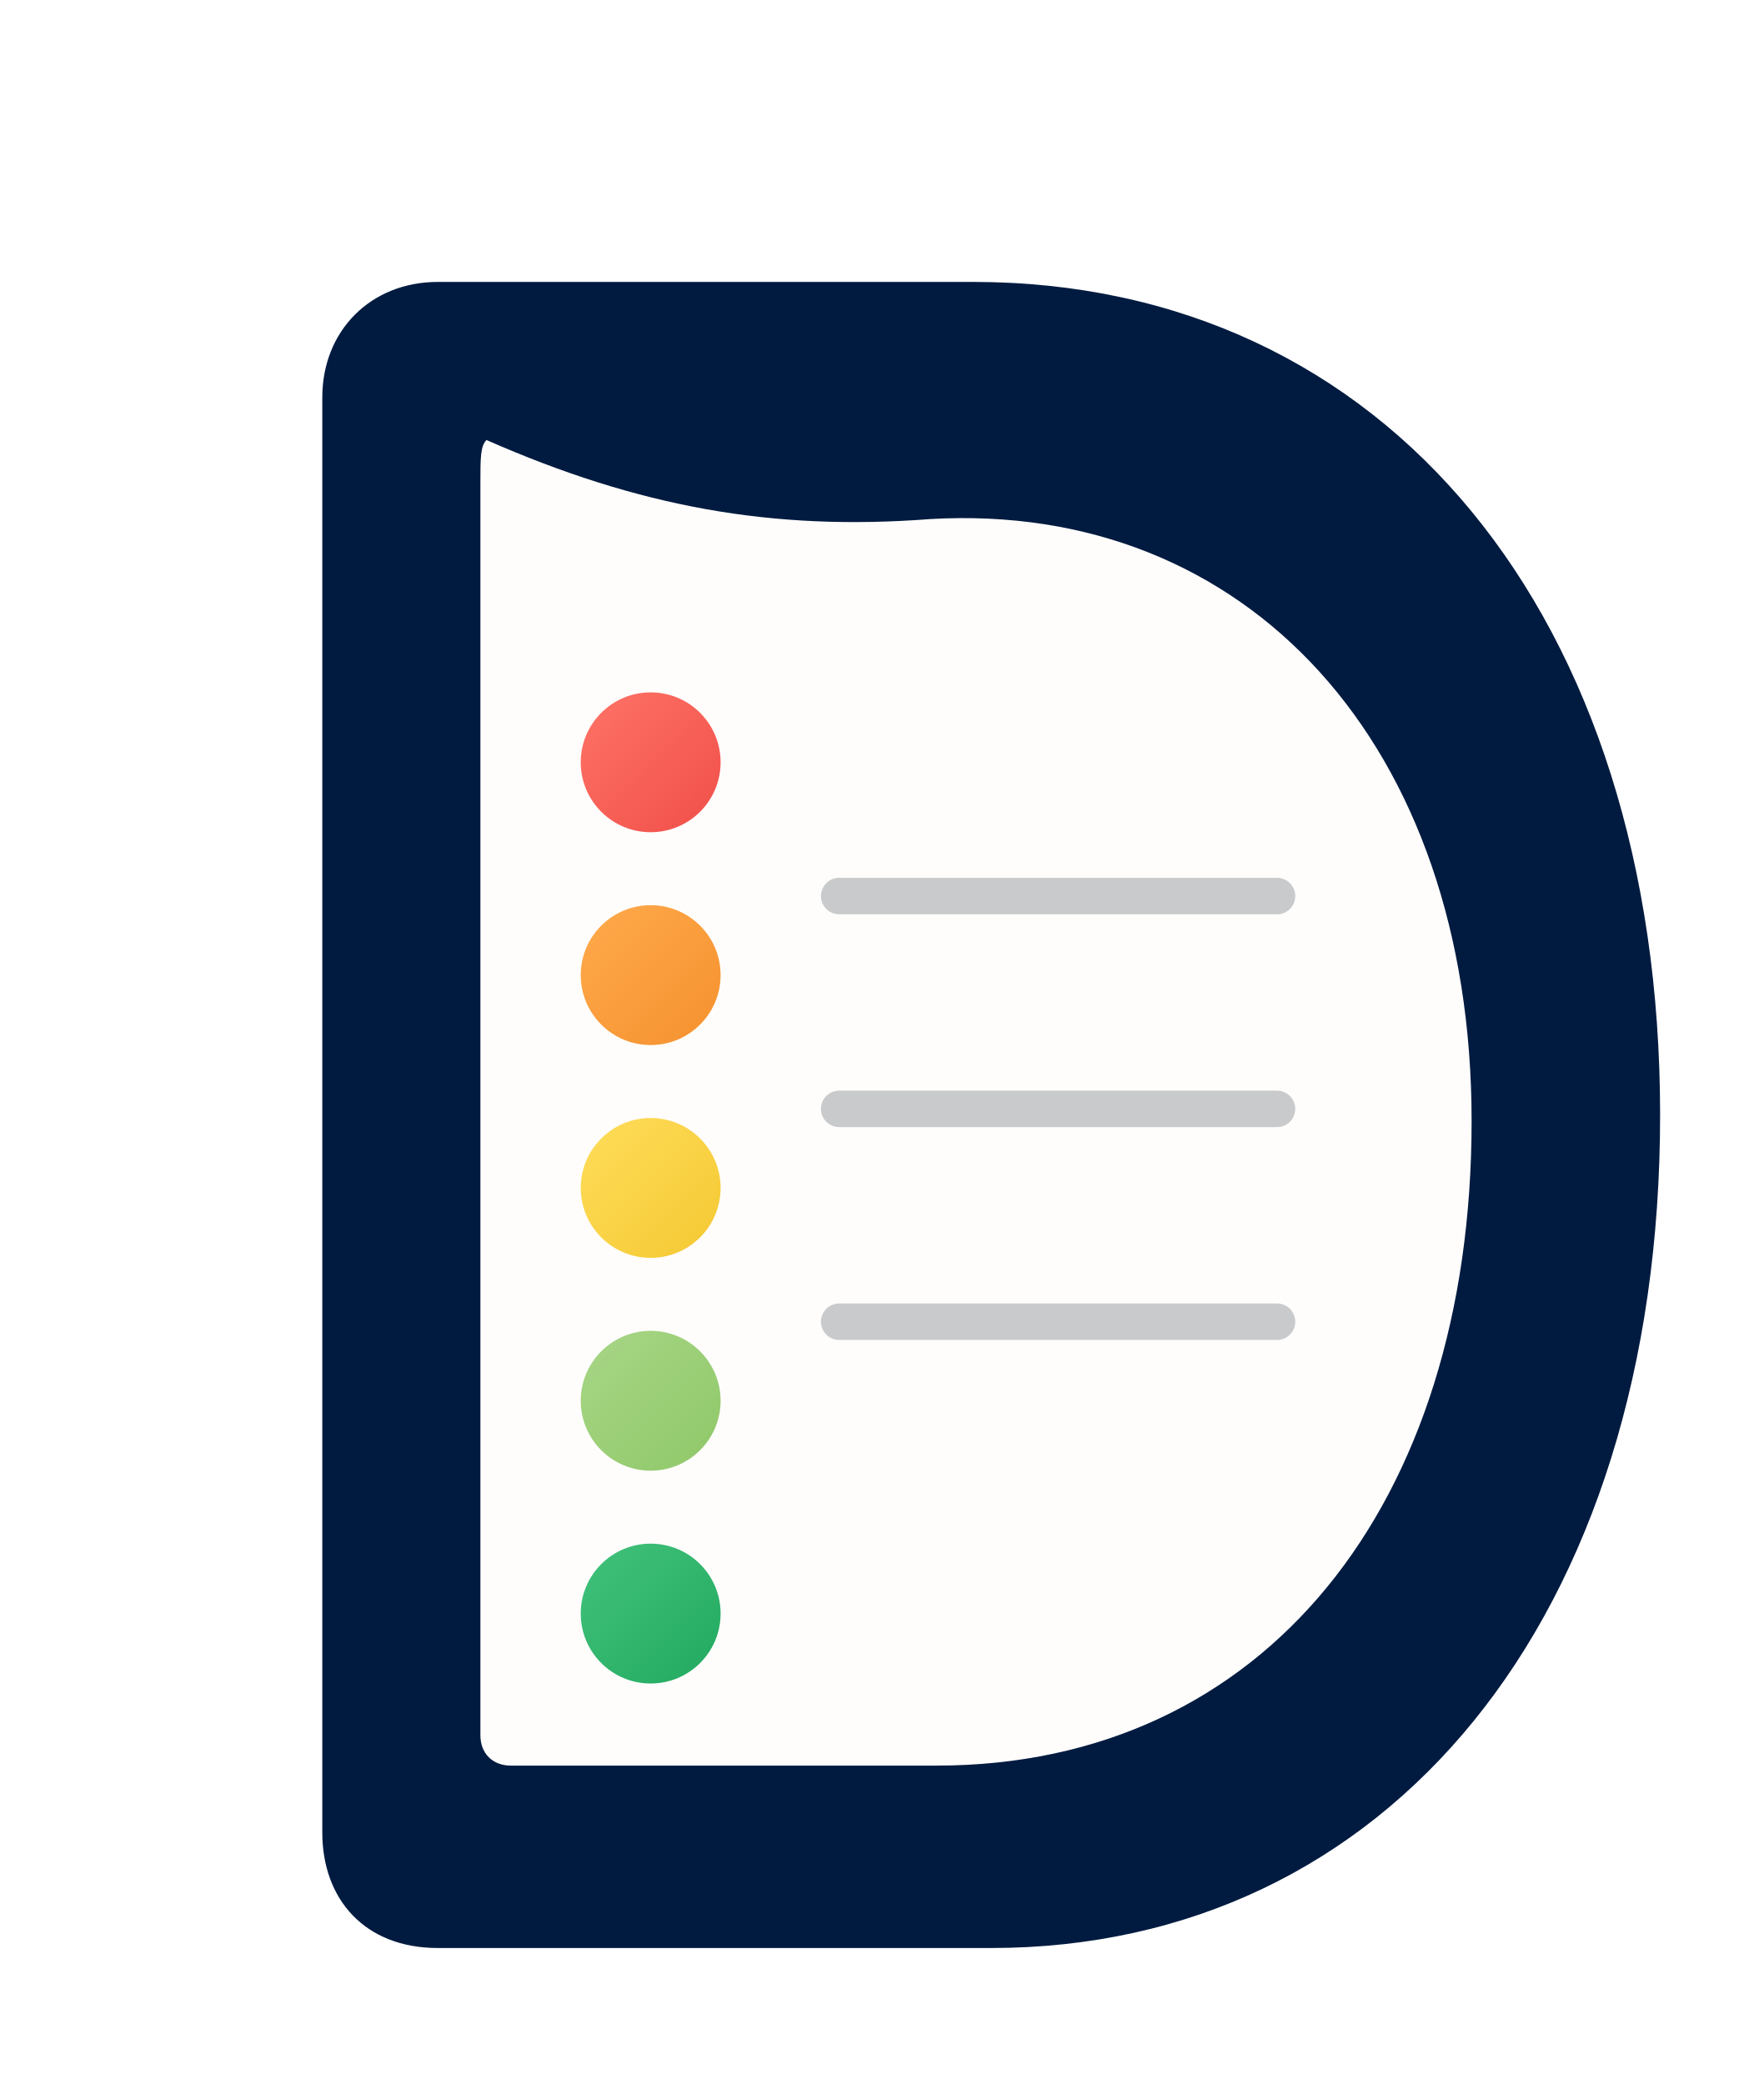
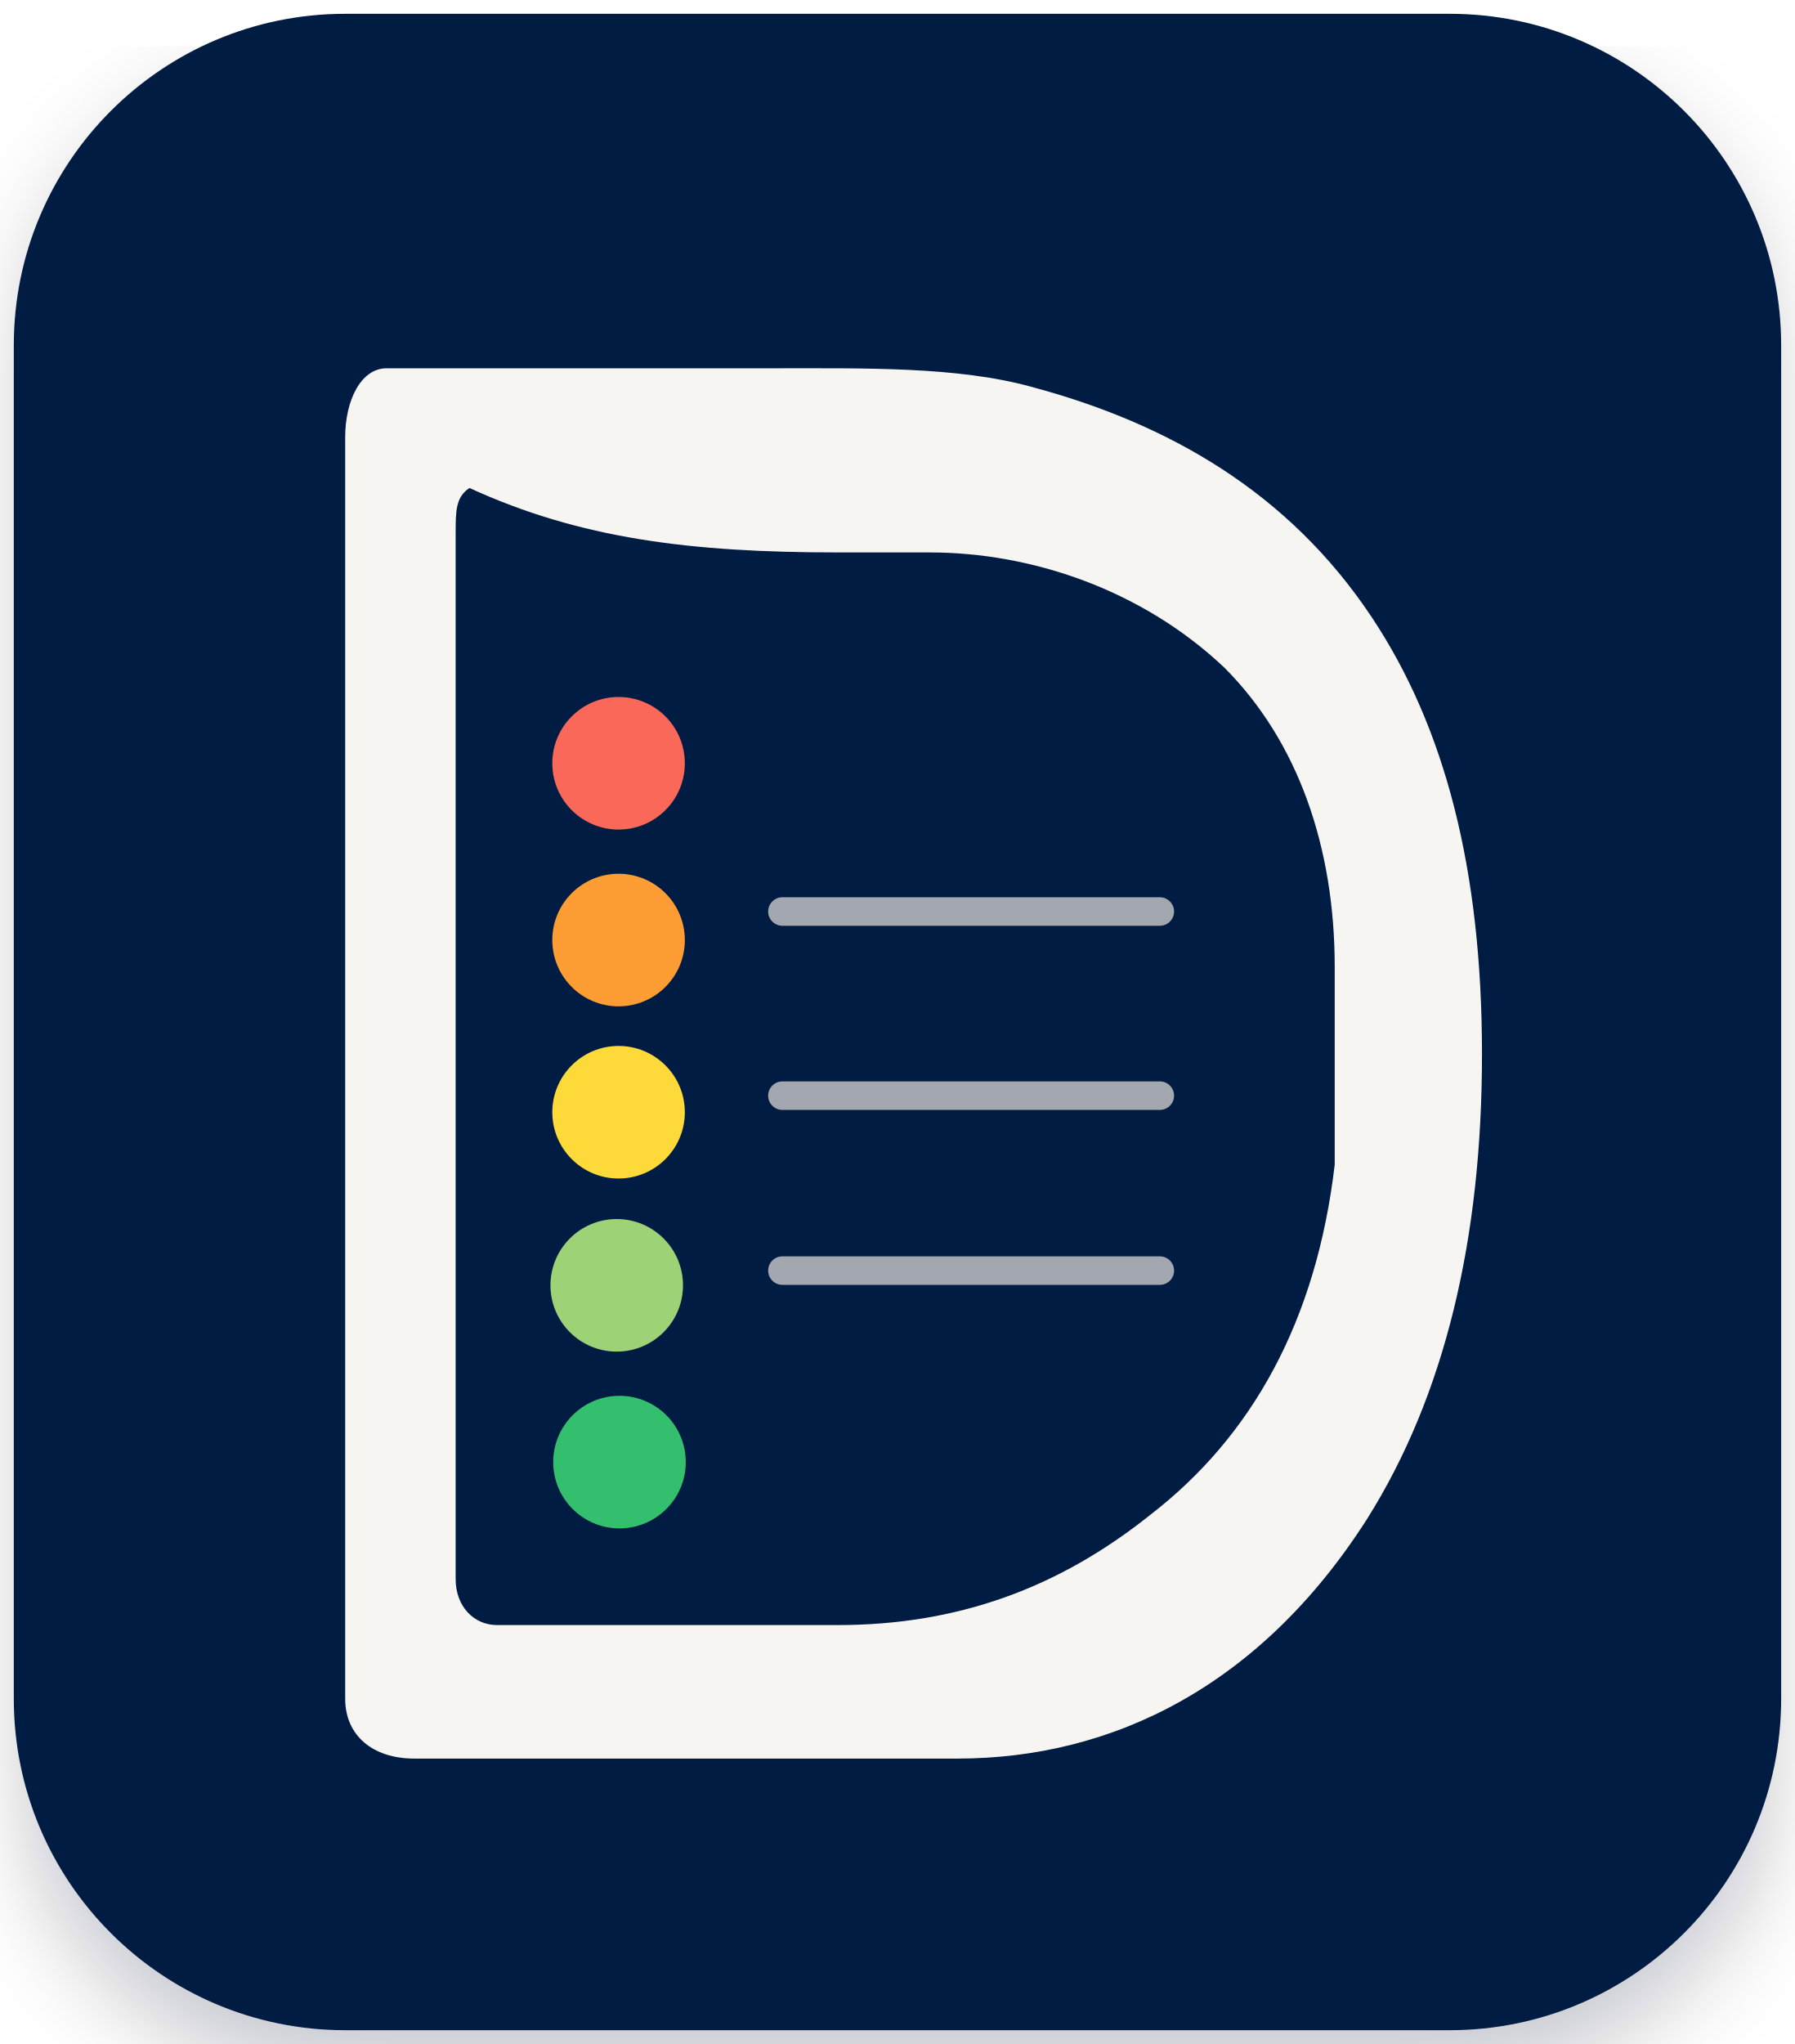
- <svg xmlns="http://www.w3.org/2000/svg" width="440" height="520" viewBox="0 0 290 330" role="img" aria-labelledby="title desc">
+ <svg xmlns="http://www.w3.org/2000/svg" width="780" height="888" viewBox="0 0 195 222" role="img" aria-labelledby="title desc">
  <defs>
-     <linearGradient id="coral" x1="0" y1="0" x2="1" y2="1">
-       <stop offset="0" stop-color="#FF7367" />
-       <stop offset="1" stop-color="#F04F49" />
-     </linearGradient>
-     <linearGradient id="apricot" x1="0" y1="0" x2="1" y2="1">
-       <stop offset="0" stop-color="#FFAA4C" />
-       <stop offset="1" stop-color="#F5912E" />
-     </linearGradient>
-     <linearGradient id="yellow" x1="0" y1="0" x2="1" y2="1">
-       <stop offset="0" stop-color="#FFDD5A" />
-       <stop offset="1" stop-color="#F4C832" />
-     </linearGradient>
-     <linearGradient id="sage" x1="0" y1="0" x2="1" y2="1">
-       <stop offset="0" stop-color="#A8D686" />
-       <stop offset="1" stop-color="#8FC869" />
-     </linearGradient>
-     <linearGradient id="green" x1="0" y1="0" x2="1" y2="1">
-       <stop offset="0" stop-color="#42C27B" />
-       <stop offset="1" stop-color="#22A960" />
-     </linearGradient>
+     <filter id="shadow" x="-20%" y="-20%" width="140%" height="150%">
+       <feDropShadow dx="0" dy="5" stdDeviation="5" flood-color="#071326" flood-opacity=".22" />
+     </filter>
  </defs>
-   <path d="M72 40H160        C228 40 273 95 273 177        C273 260 228 314 163 314        H72        C60 314 53 306 53 295        V59        C53 48 61 40 72 40Z" fill="#011B40" />
-   <path d="M80 66        C105 77 127 81 153 79        C205 76 242 116 242 178        C242 241 208 284 154 284        H84        C81 284 79 282 79 279        V73        C79 69 79 67 80 66Z" fill="#FFFDFC" />
-   <circle cx="107" cy="119" r="11.5" fill="url(#coral)" />
-   <circle cx="107" cy="154" r="11.5" fill="url(#apricot)" />
-   <circle cx="107" cy="189" r="11.5" fill="url(#yellow)" />
-   <circle cx="107" cy="224" r="11.5" fill="url(#sage)" />
-   <circle cx="107" cy="259" r="11.5" fill="url(#green)" />
-   <g fill="none" stroke="#C9CACB" stroke-width="6" stroke-linecap="round">
-     <path d="M138 141H210" />
-     <path d="M138 176H210" />
-     <path d="M138 211H210" />
+   <rect x="1.5" y="1.5" width="192" height="219" rx="36" ry="36" fill="#011C42" filter="url(#shadow)" />
+   <path fill="#F7F5F1" fill-rule="evenodd" d="     M42 40     C39.2 40 37.5 43.5 37.5 47.5     L37.5 184.5     C37.5 188.5 40.5 191 45 191     H104     C121 191 137 183 148.5 165     C157 151.5 161 134.5 161 114.5     C161 94.5 157 79 149 67     C140 53.5 127 46 112 42     C104 39.8 94 40 84 40     Z      M51 53     C63 58.5 75 60 91 60     H101     C112 60 124 64 133 72.5     C141 80.5 145 92 145 105     V126.5     C143 143.5 136 156 125 164.5     C115 172.5 104 176.5 91 176.5     H54     C51.5 176.5 49.5 174.5 49.5 171.5     V58     C49.5 55.5 49.5 54 51 53     Z" />
+   <circle cx="67.2" cy="82.9" r="7.2" fill="#F96859" />
+   <circle cx="67.2" cy="102.1" r="7.2" fill="#FD9D34" />
+   <circle cx="67.2" cy="120.8" r="7.2" fill="#FDD93A" />
+   <circle cx="67.0" cy="139.6" r="7.2" fill="#9ED277" />
+   <circle cx="67.3" cy="158.8" r="7.2" fill="#34BF6E" />
+   <g fill="none" stroke="#A2A7B0" stroke-width="3.1" stroke-linecap="round">
+     <path d="M85 99 H126" />
+     <path d="M85 119 H126" />
+     <path d="M85 138 H126" />
  </g>
</svg>
